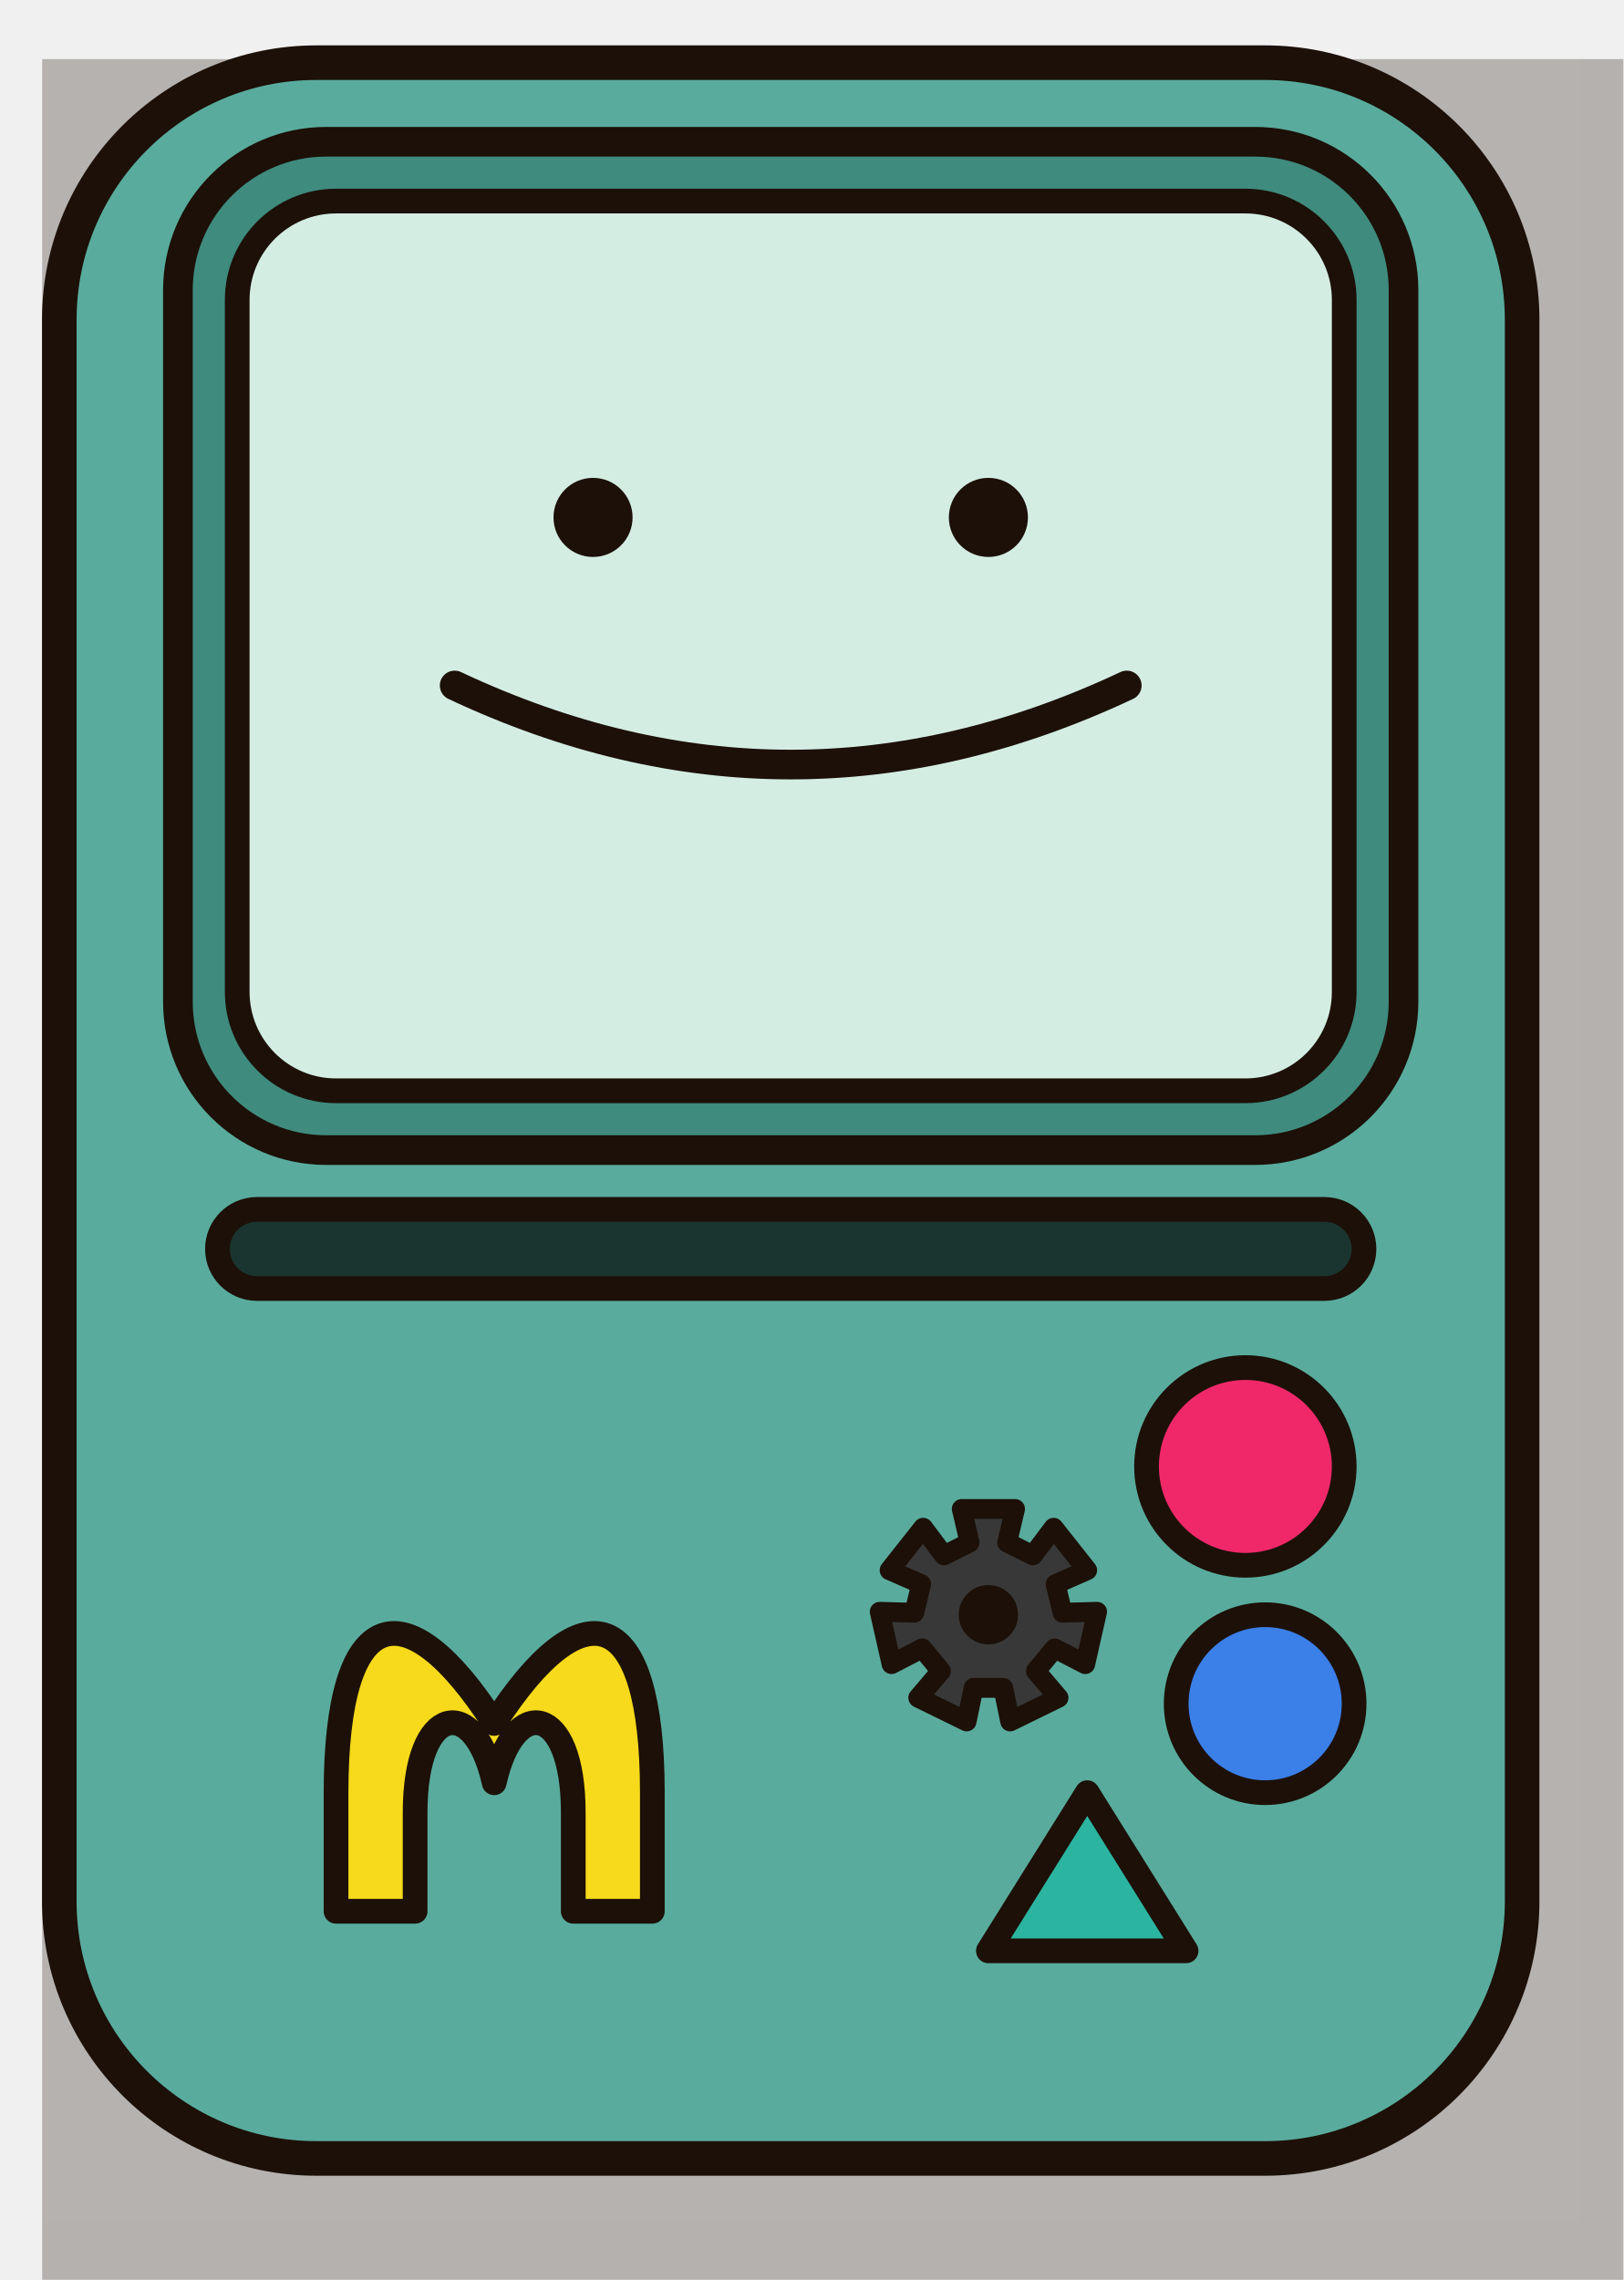
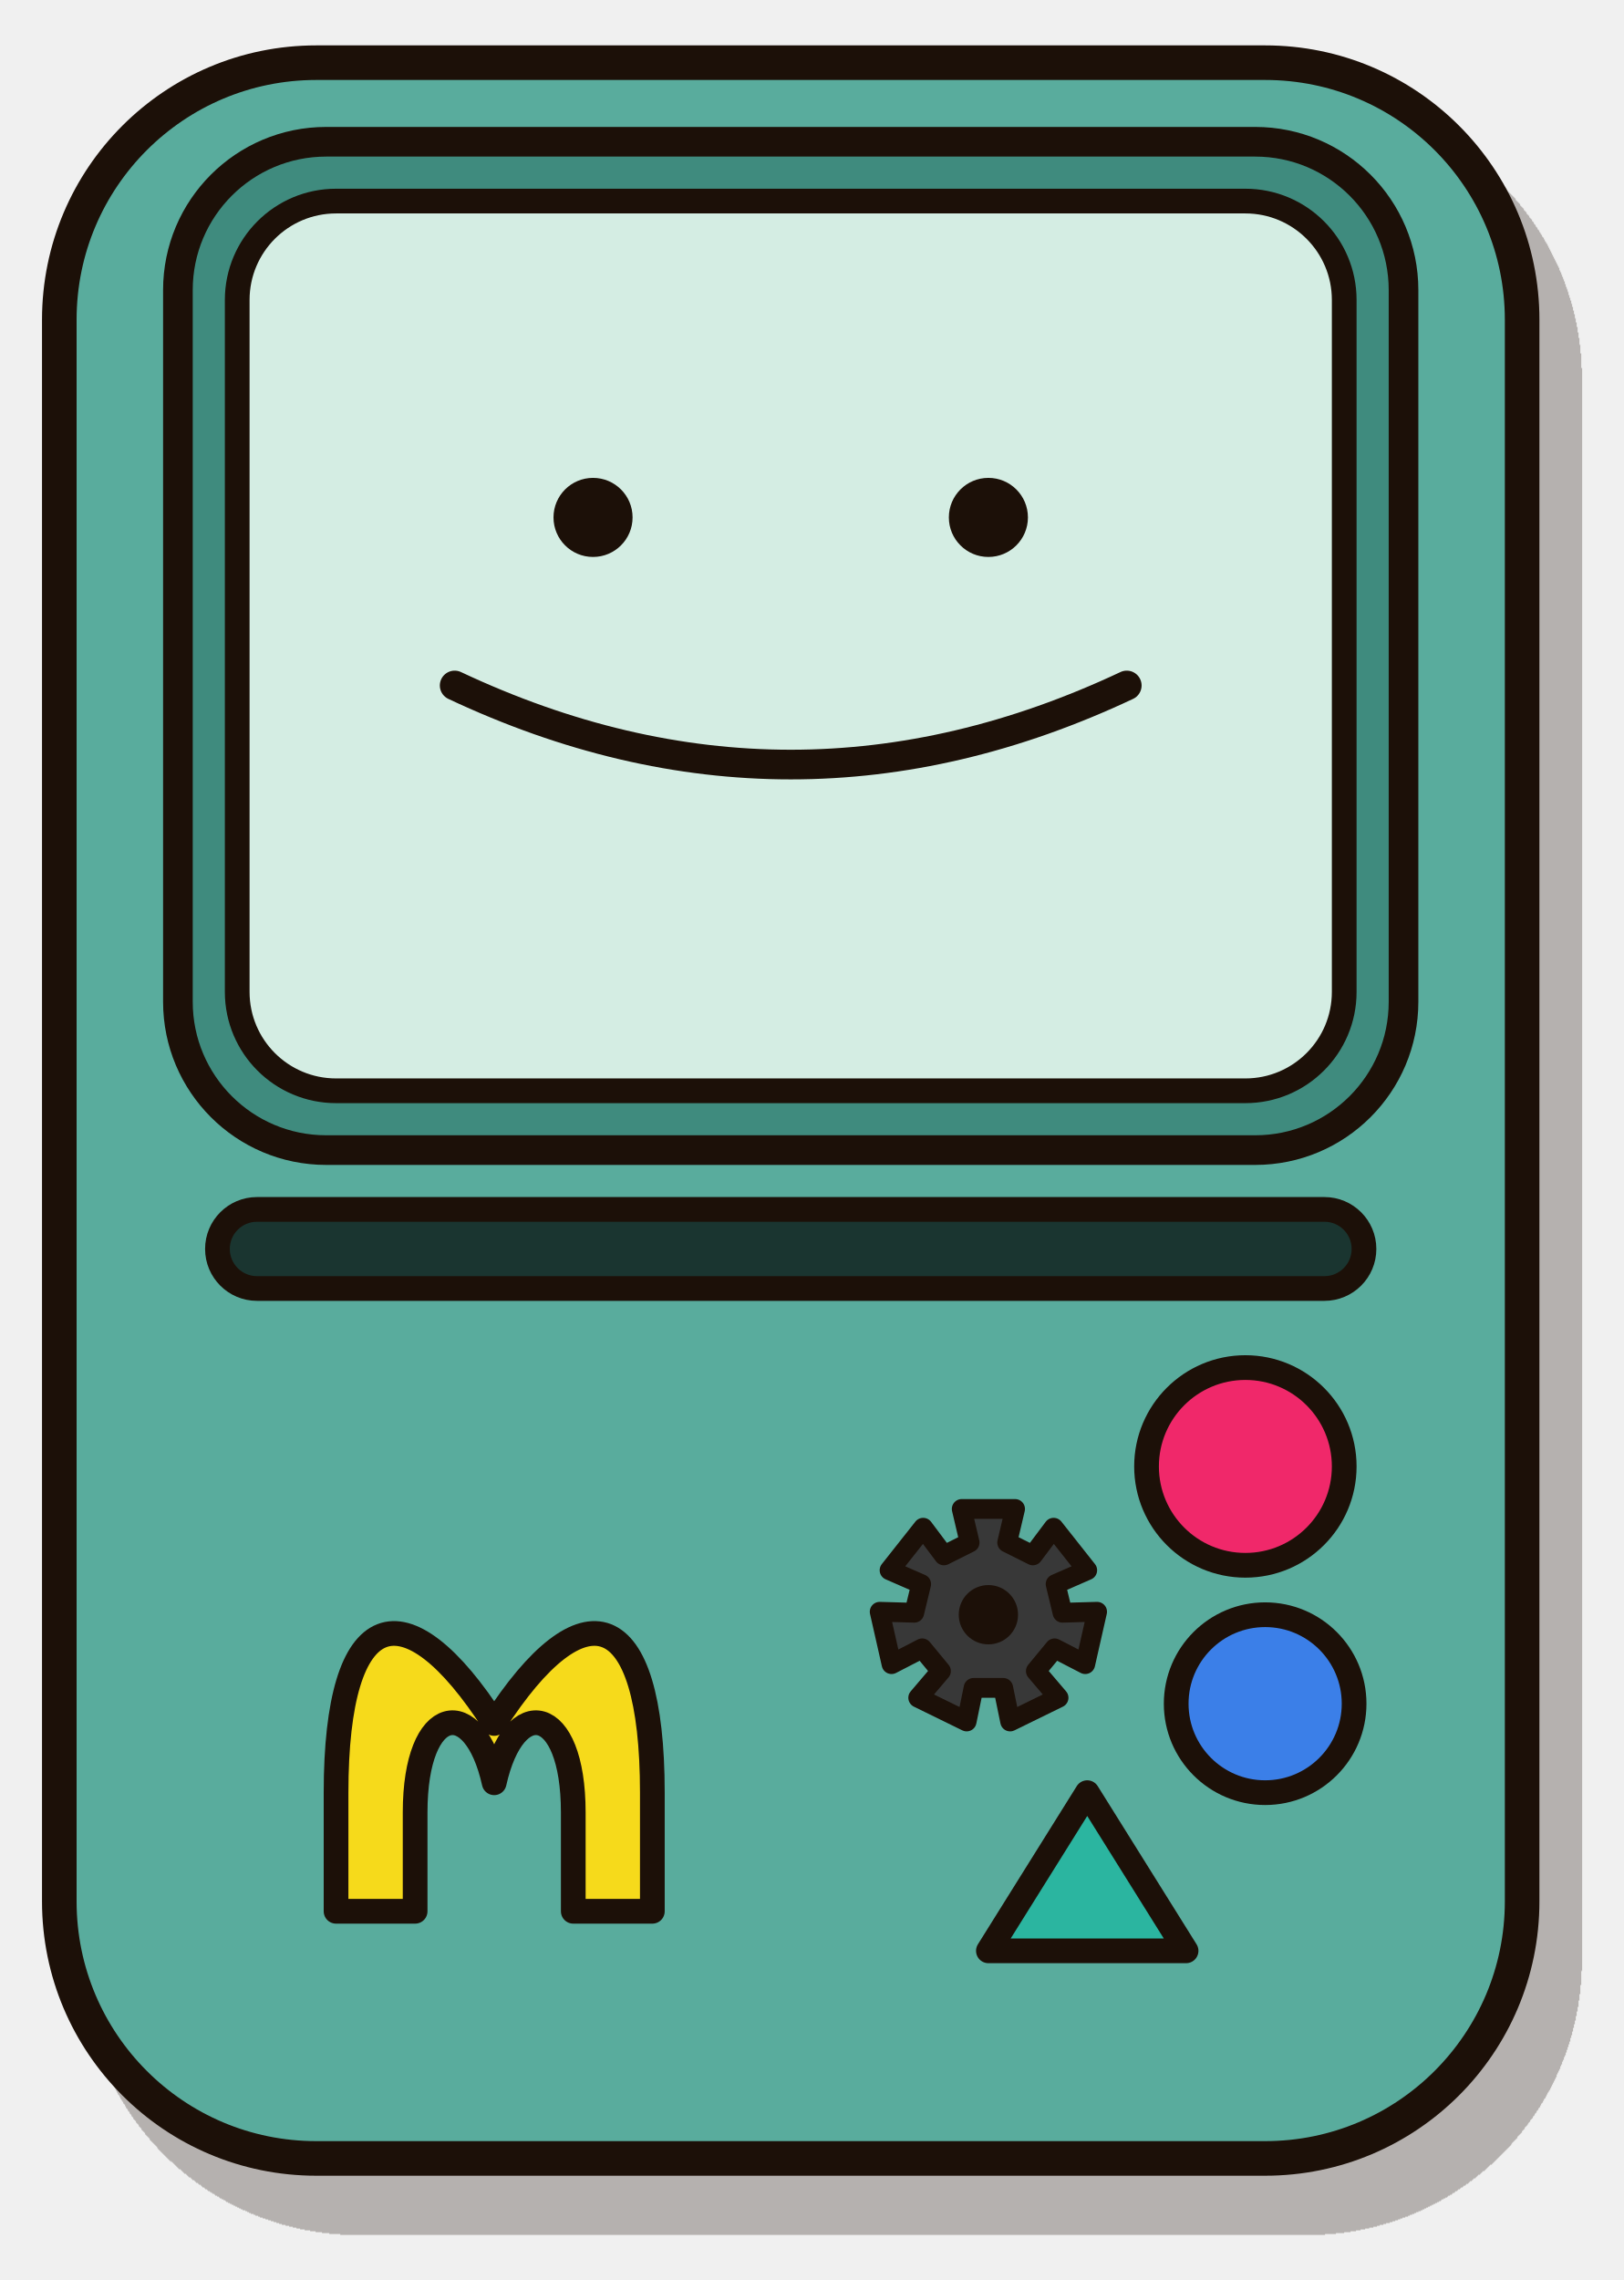
<svg xmlns="http://www.w3.org/2000/svg" preserveAspectRatio="none" overflow="visible" style="display: block;" width="193" height="271" viewBox="0 0 193 271" fill="none">
-   <g id="Icon" filter="url(#filter0_d_0_4)">
-     <rect width="188" height="264" fill="white" fill-opacity="0.01" />
-     <path id="Vector" d="M150.4 7.45H37.6C20.728 7.45 7.05 21.128 7.05 38V226C7.05 242.872 20.728 256.55 37.6 256.55H150.4C167.272 256.55 180.95 242.872 180.95 226V38C180.95 21.128 167.272 7.45 150.4 7.45Z" fill="#59AC9D" stroke="#1C1008" stroke-width="4.112" />
+   <g id="Icon">
+     <path id="Vector" filter="url(#filter0_d_0_4)" d="M150.4 7.45H37.6C20.728 7.45 7.05 21.128 7.05 38V226C7.05 242.872 20.728 256.55 37.6 256.55H150.4C167.272 256.55 180.95 242.872 180.95 226V38C180.95 21.128 167.272 7.45 150.4 7.45Z" fill="#59AC9D" stroke="#1C1008" stroke-width="4.112" />
    <path id="Vector_2" d="M149.225 16.85H38.775C29.041 16.85 21.15 24.741 21.15 34.475V119.075C21.15 128.809 29.041 136.7 38.775 136.7H149.225C158.959 136.7 166.85 128.809 166.85 119.075V34.475C166.85 24.741 158.959 16.85 149.225 16.85Z" fill="#3F8B7E" stroke="#1C1008" stroke-width="3.525" />
    <path id="Vector_3" d="M148.05 23.9H39.95C33.461 23.9 28.2 29.161 28.2 35.65V117.9C28.2 124.389 33.461 129.65 39.95 129.65H148.05C154.539 129.65 159.8 124.389 159.8 117.9V35.65C159.8 29.161 154.539 23.9 148.05 23.9Z" fill="#D4EDE3" stroke="#1C1008" stroke-width="2.938" />
    <path id="Vector_4" d="M70.5 66.2C73.096 66.2 75.2 64.096 75.2 61.5C75.2 58.904 73.096 56.8 70.5 56.8C67.904 56.8 65.8 58.904 65.8 61.5C65.8 64.096 67.904 66.2 70.5 66.2Z" fill="#1C1008" />
    <path id="Vector_5" d="M117.5 66.2C120.096 66.2 122.2 64.096 122.2 61.5C122.2 58.904 120.096 56.8 117.5 56.8C114.904 56.8 112.8 58.904 112.8 61.5C112.8 64.096 114.904 66.2 117.5 66.2Z" fill="#1C1008" />
    <path id="Vector_6" d="M54.05 81.475C80.683 94.008 107.317 94.008 133.95 81.475" stroke="#1C1008" stroke-width="3.525" stroke-linecap="round" />
    <path id="Vector_7" d="M157.45 143.75H30.55C27.954 143.75 25.85 145.854 25.85 148.45C25.85 151.046 27.954 153.15 30.55 153.15H157.45C160.046 153.15 162.15 151.046 162.15 148.45C162.15 145.854 160.046 143.75 157.45 143.75Z" fill="#1A3530" stroke="#1C1008" stroke-width="2.938" />
    <path id="Vector_8" d="M39.95 227.175V213.075C39.95 190.75 48.175 188.4 58.75 204.85C69.325 188.4 77.55 190.75 77.55 213.075V227.175H68.15V215.425C68.15 202.5 61.1 201.325 58.75 211.9C56.4 201.325 49.35 202.5 49.35 215.425V227.175H39.95Z" fill="#F6DA1B" stroke="#1C1008" stroke-width="2.938" stroke-linejoin="round" />
    <path id="Vector_9" d="M148.05 186.05C154.539 186.05 159.8 180.789 159.8 174.3C159.8 167.811 154.539 162.55 148.05 162.55C141.561 162.55 136.3 167.811 136.3 174.3C136.3 180.789 141.561 186.05 148.05 186.05Z" fill="#F0286A" stroke="#1C1008" stroke-width="2.938" />
    <g id="Group">
      <path id="Vector_10" d="M114.328 179.353H120.672L119.732 183.348L122.787 184.875L125.255 181.585L129.25 186.638L125.49 188.282L126.312 191.69L130.425 191.573L129.015 197.8L125.372 195.92L123.14 198.623L125.842 201.795L120.085 204.615L119.262 200.62H115.737L114.915 204.615L109.157 201.795L111.86 198.623L109.628 195.92L105.985 197.8L104.575 191.573L108.687 191.69L109.51 188.282L105.75 186.638L109.745 181.585L112.212 184.875L115.267 183.348L114.328 179.353Z" fill="#383838" stroke="#1C1008" stroke-width="2.35" stroke-linejoin="round" />
      <path id="Vector_11" d="M117.5 195.45C119.447 195.45 121.025 193.872 121.025 191.925C121.025 189.978 119.447 188.4 117.5 188.4C115.553 188.4 113.975 189.978 113.975 191.925C113.975 193.872 115.553 195.45 117.5 195.45Z" fill="#1C1008" />
    </g>
    <path id="Vector_12" d="M150.4 213.075C156.24 213.075 160.975 208.34 160.975 202.5C160.975 196.66 156.24 191.925 150.4 191.925C144.56 191.925 139.825 196.66 139.825 202.5C139.825 208.34 144.56 213.075 150.4 213.075Z" fill="#3B7FE8" stroke="#1C1008" stroke-width="2.938" />
    <path id="Vector_13" d="M129.25 213.075L117.5 231.875H141L129.25 213.075Z" fill="#2BB5A0" stroke="#1C1008" stroke-width="2.938" stroke-linejoin="round" />
  </g>
  <defs>
    <filter id="filter0_d_0_4" x="0" y="0" width="193" height="271" filterUnits="userSpaceOnUse" color-interpolation-filters="sRGB">
      <feFlood flood-opacity="0" result="BackgroundImageFix" />
      <feColorMatrix in="SourceAlpha" type="matrix" values="0 0 0 0 0 0 0 0 0 0 0 0 0 0 0 0 0 0 127 0" result="hardAlpha" />
      <feOffset dx="5" dy="7" />
      <feColorMatrix type="matrix" values="0 0 0 0 0.11 0 0 0 0 0.063 0 0 0 0 0.031 0 0 0 0.28 0" />
      <feBlend mode="normal" in2="BackgroundImageFix" result="effect1_dropShadow_0_4" />
      <feBlend mode="normal" in="SourceGraphic" in2="effect1_dropShadow_0_4" result="shape" />
    </filter>
  </defs>
</svg>
